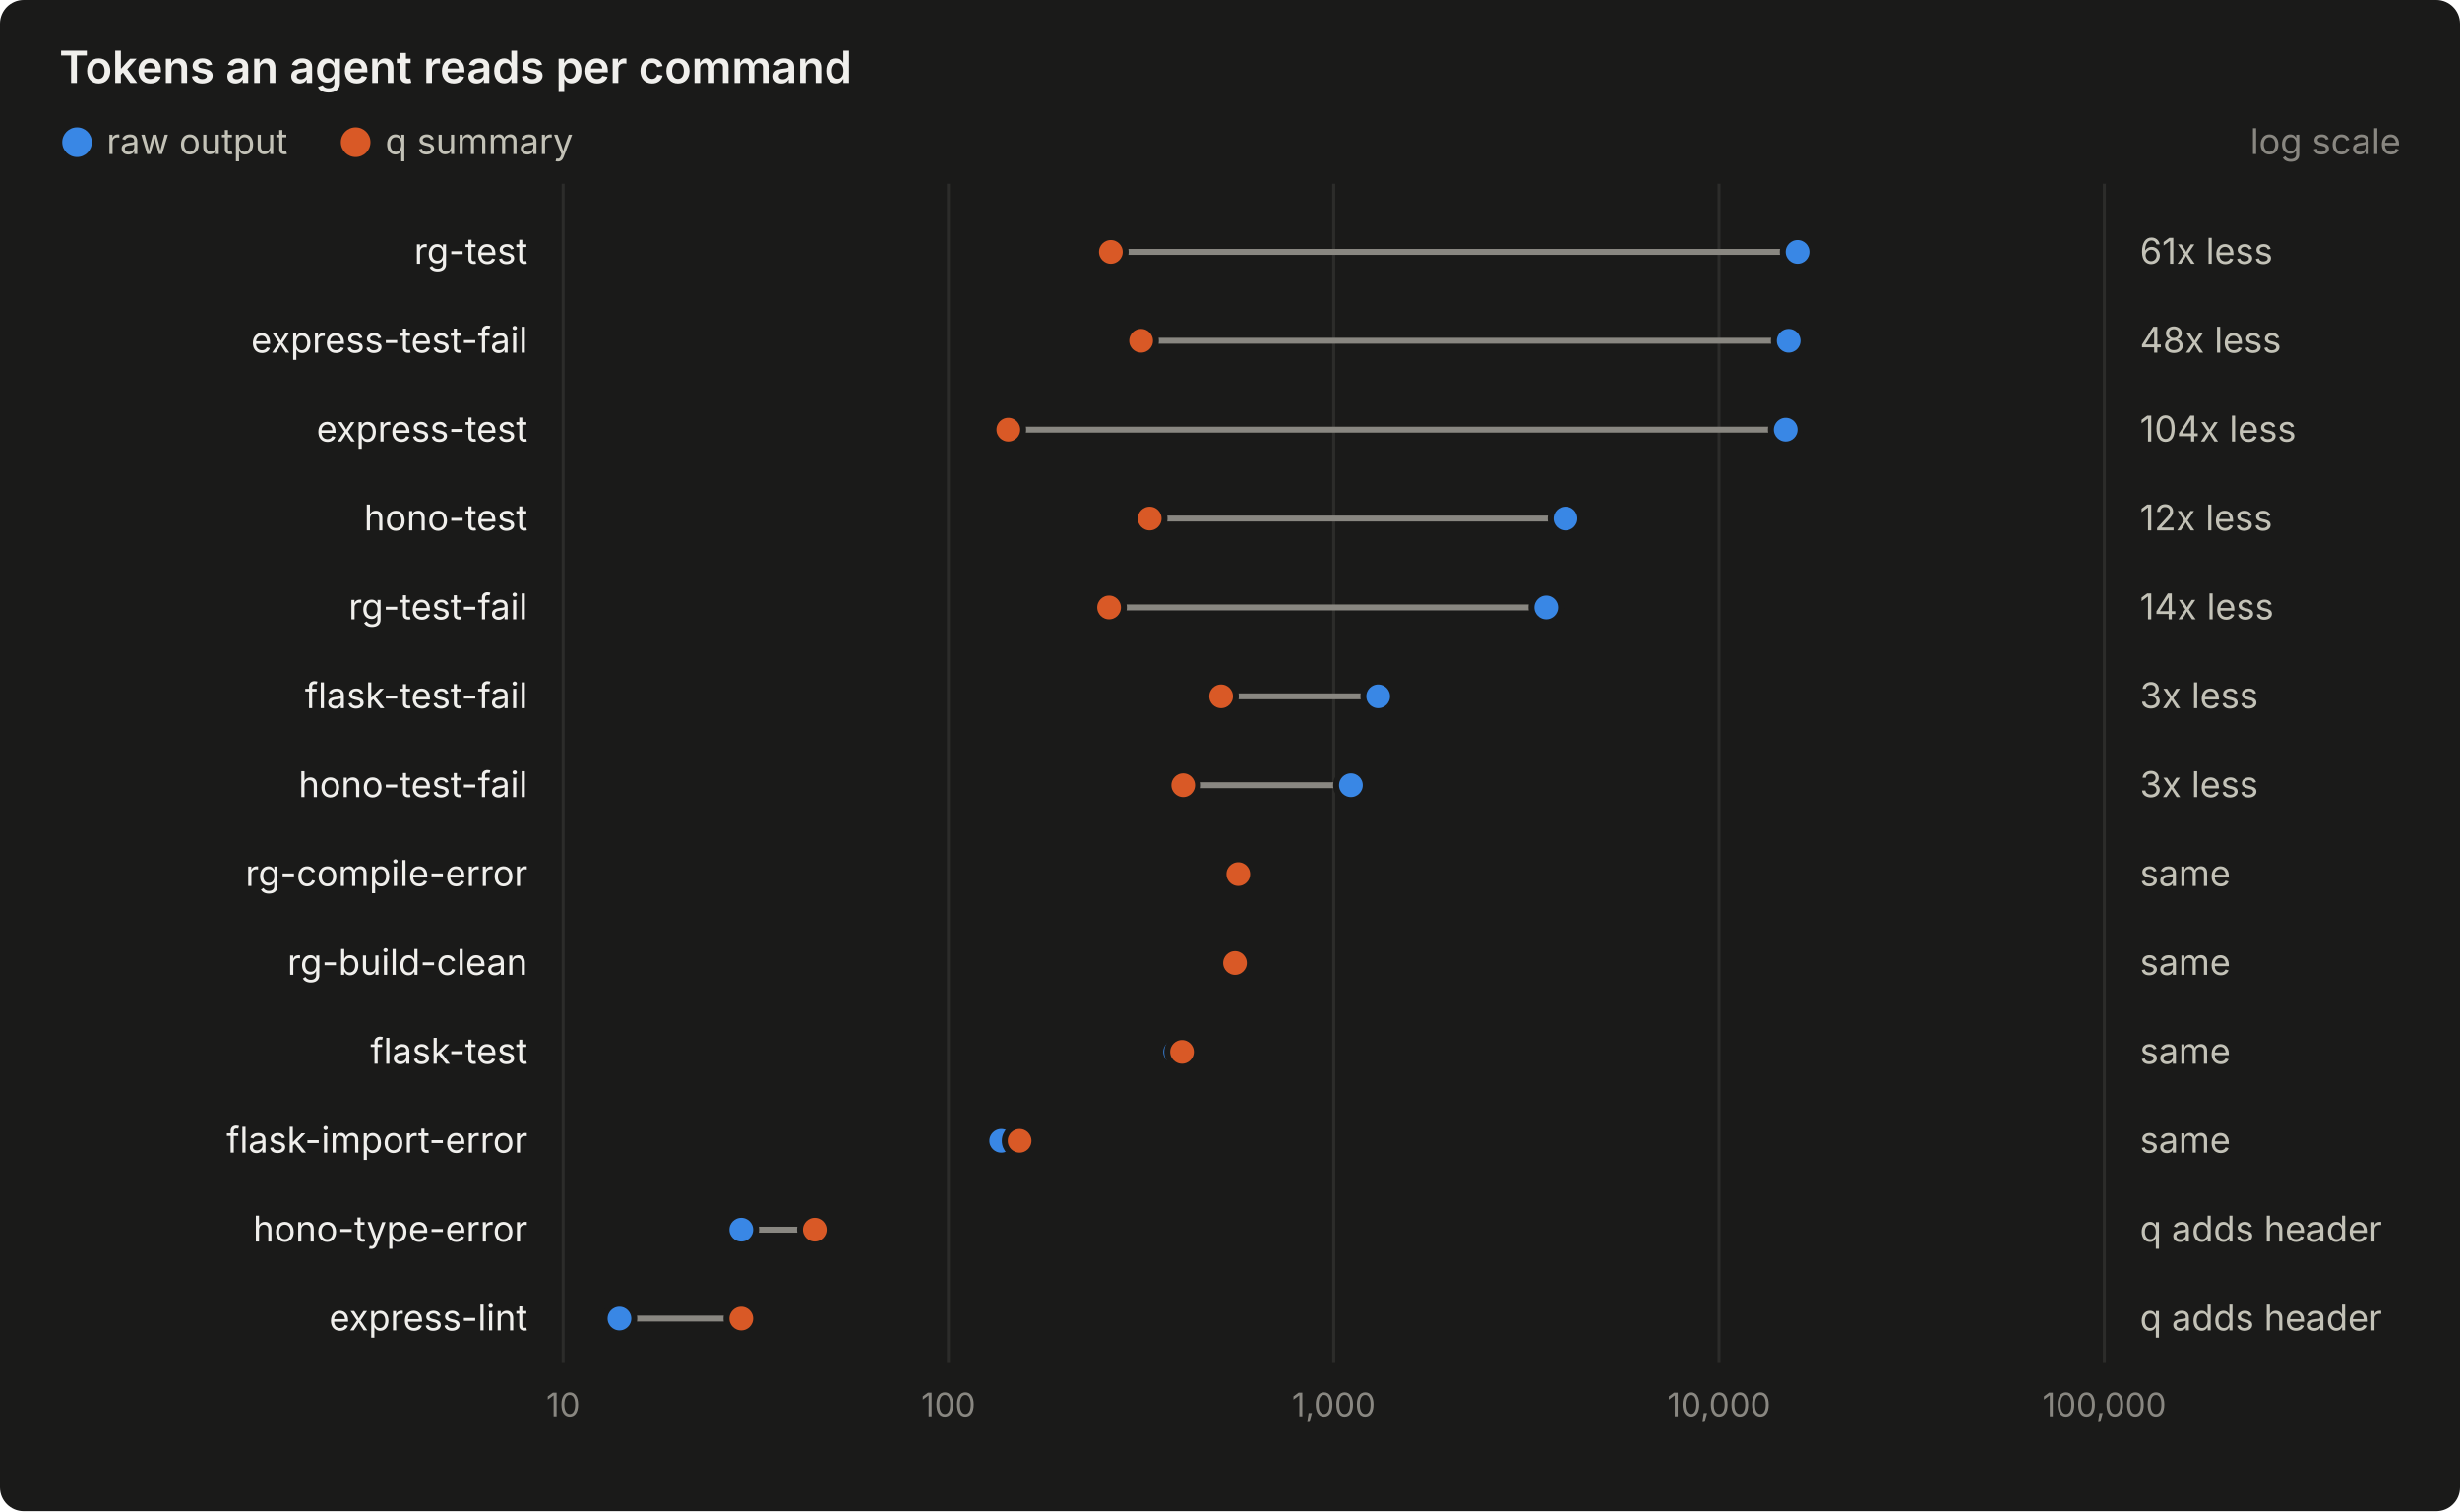
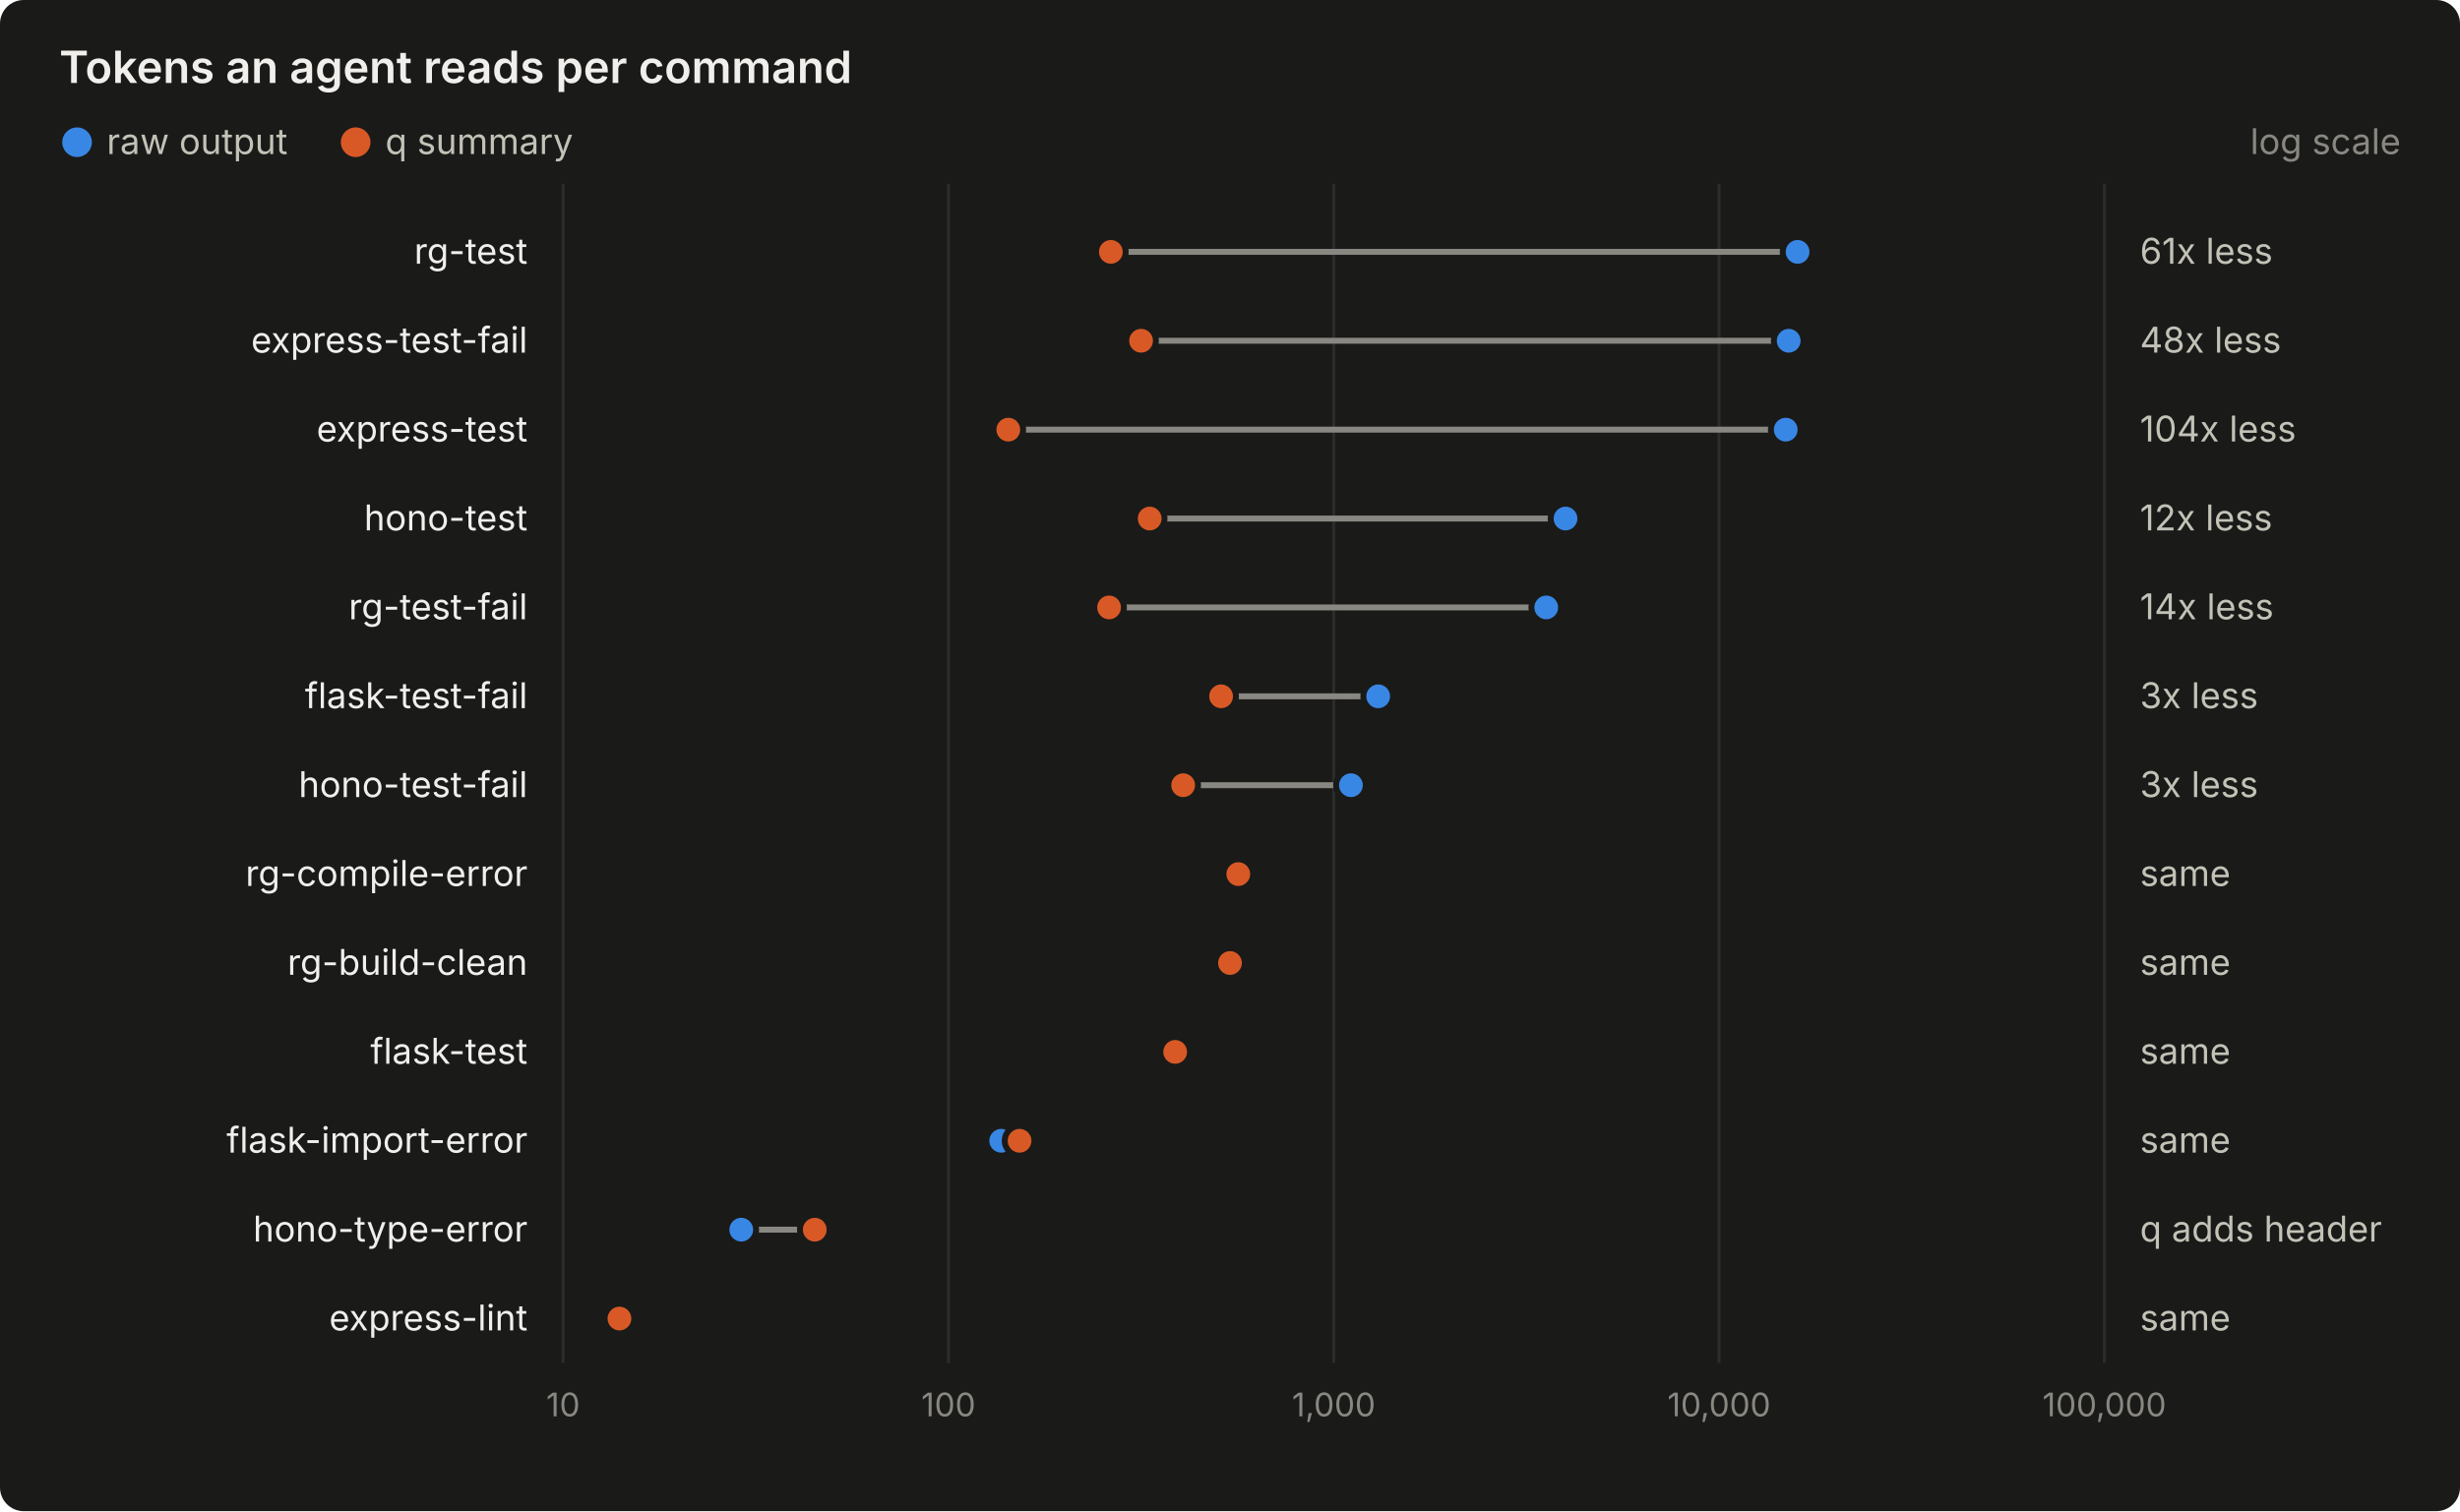
<svg xmlns="http://www.w3.org/2000/svg" width="830" height="510" viewBox="0 0 830 510" font-family="ui-sans-serif, system-ui, -apple-system, Segoe UI, sans-serif" role="img" aria-label="Tokens an agent reads per command: raw output versus q summary">
  <rect width="100%" height="100%" rx="8" fill="#1a1a19" />
  <text x="20" y="28" font-size="15" font-weight="600" fill="#f0efec">Tokens an agent reads per command</text>
  <circle cx="26" cy="48" r="5" fill="#3987e5" />
  <text x="36" y="52" font-size="12" fill="#c3c2b7">raw output</text>
  <circle cx="120" cy="48" r="5" fill="#d95926" />
  <text x="130" y="52" font-size="12" fill="#c3c2b7">q summary</text>
  <text x="810" y="52" font-size="12" text-anchor="end" fill="#898781">log scale</text>
  <line x1="190.0" y1="62" x2="190.0" y2="460" stroke="#2c2c2a" />
  <text x="190.0" y="478" font-size="11" text-anchor="middle" fill="#898781">10</text>
  <line x1="320.0" y1="62" x2="320.0" y2="460" stroke="#2c2c2a" />
  <text x="320.0" y="478" font-size="11" text-anchor="middle" fill="#898781">100</text>
  <line x1="450.0" y1="62" x2="450.0" y2="460" stroke="#2c2c2a" />
  <text x="450.0" y="478" font-size="11" text-anchor="middle" fill="#898781">1,000</text>
  <line x1="580.0" y1="62" x2="580.0" y2="460" stroke="#2c2c2a" />
  <text x="580.0" y="478" font-size="11" text-anchor="middle" fill="#898781">10,000</text>
  <line x1="710.0" y1="62" x2="710.0" y2="460" stroke="#2c2c2a" />
  <text x="710.0" y="478" font-size="11" text-anchor="middle" fill="#898781">100,000</text>
  <text x="178" y="89.0" font-size="12" text-anchor="end" fill="#f0efec">rg-test</text>
  <line x1="374.8" y1="85.0" x2="606.5" y2="85.0" stroke="#898781" stroke-width="2" />
  <circle cx="606.5" cy="85.0" r="5" fill="#3987e5" stroke="#1a1a19" stroke-width="2" />
  <circle cx="374.8" cy="85.0" r="5" fill="#d95926" stroke="#1a1a19" stroke-width="2" />
  <text x="722" y="89.0" font-size="12" fill="#c3c2b7">61x less</text>
  <text x="178" y="119.0" font-size="12" text-anchor="end" fill="#f0efec">express-test-fail</text>
  <line x1="385.0" y1="115.0" x2="603.5" y2="115.0" stroke="#898781" stroke-width="2" />
  <circle cx="603.5" cy="115.0" r="5" fill="#3987e5" stroke="#1a1a19" stroke-width="2" />
  <circle cx="385.0" cy="115.0" r="5" fill="#d95926" stroke="#1a1a19" stroke-width="2" />
  <text x="722" y="119.0" font-size="12" fill="#c3c2b7">48x less</text>
  <text x="178" y="149.0" font-size="12" text-anchor="end" fill="#f0efec">express-test</text>
  <line x1="340.2" y1="145.0" x2="602.5" y2="145.0" stroke="#898781" stroke-width="2" />
  <circle cx="602.5" cy="145.0" r="5" fill="#3987e5" stroke="#1a1a19" stroke-width="2" />
  <circle cx="340.2" cy="145.0" r="5" fill="#d95926" stroke="#1a1a19" stroke-width="2" />
  <text x="722" y="149.0" font-size="12" fill="#c3c2b7">104x less</text>
  <text x="178" y="179.0" font-size="12" text-anchor="end" fill="#f0efec">hono-test</text>
  <line x1="387.9" y1="175.0" x2="528.2" y2="175.0" stroke="#898781" stroke-width="2" />
  <circle cx="528.2" cy="175.0" r="5" fill="#3987e5" stroke="#1a1a19" stroke-width="2" />
  <circle cx="387.9" cy="175.0" r="5" fill="#d95926" stroke="#1a1a19" stroke-width="2" />
  <text x="722" y="179.0" font-size="12" fill="#c3c2b7">12x less</text>
  <text x="178" y="209.0" font-size="12" text-anchor="end" fill="#f0efec">rg-test-fail</text>
  <line x1="374.2" y1="205.0" x2="521.7" y2="205.0" stroke="#898781" stroke-width="2" />
  <circle cx="521.7" cy="205.0" r="5" fill="#3987e5" stroke="#1a1a19" stroke-width="2" />
  <circle cx="374.2" cy="205.0" r="5" fill="#d95926" stroke="#1a1a19" stroke-width="2" />
  <text x="722" y="209.0" font-size="12" fill="#c3c2b7">14x less</text>
  <text x="178" y="239.0" font-size="12" text-anchor="end" fill="#f0efec">flask-test-fail</text>
  <line x1="412.0" y1="235.0" x2="465.0" y2="235.0" stroke="#898781" stroke-width="2" />
  <circle cx="465.0" cy="235.0" r="5" fill="#3987e5" stroke="#1a1a19" stroke-width="2" />
  <circle cx="412.0" cy="235.0" r="5" fill="#d95926" stroke="#1a1a19" stroke-width="2" />
  <text x="722" y="239.0" font-size="12" fill="#c3c2b7">3x less</text>
  <text x="178" y="269.0" font-size="12" text-anchor="end" fill="#f0efec">hono-test-fail</text>
  <line x1="399.2" y1="265.0" x2="455.8" y2="265.0" stroke="#898781" stroke-width="2" />
  <circle cx="455.8" cy="265.0" r="5" fill="#3987e5" stroke="#1a1a19" stroke-width="2" />
  <circle cx="399.2" cy="265.0" r="5" fill="#d95926" stroke="#1a1a19" stroke-width="2" />
  <text x="722" y="269.0" font-size="12" fill="#c3c2b7">3x less</text>
  <text x="178" y="299.0" font-size="12" text-anchor="end" fill="#f0efec">rg-compile-error</text>
  <line x1="416.1" y1="295.0" x2="417.8" y2="295.0" stroke="#898781" stroke-width="2" />
  <circle cx="416.1" cy="295.0" r="5" fill="#3987e5" stroke="#1a1a19" stroke-width="2" />
  <circle cx="417.8" cy="295.0" r="5" fill="#d95926" stroke="#1a1a19" stroke-width="2" />
  <text x="722" y="299.0" font-size="12" fill="#c3c2b7">same</text>
  <text x="178" y="329.0" font-size="12" text-anchor="end" fill="#f0efec">rg-build-clean</text>
-   <line x1="415.0" y1="325.0" x2="416.7" y2="325.0" stroke="#898781" stroke-width="2" />
+   <line x1="415.0" y1="325.0" x2="415.0" y2="325.0" stroke="#898781" stroke-width="2" />
  <circle cx="415.0" cy="325.0" r="5" fill="#3987e5" stroke="#1a1a19" stroke-width="2" />
-   <circle cx="416.7" cy="325.0" r="5" fill="#d95926" stroke="#1a1a19" stroke-width="2" />
+   <circle cx="415.0" cy="325.0" r="5" fill="#d95926" stroke="#1a1a19" stroke-width="2" />
  <text x="722" y="329.0" font-size="12" fill="#c3c2b7">same</text>
  <text x="178" y="359.0" font-size="12" text-anchor="end" fill="#f0efec">flask-test</text>
-   <line x1="396.5" y1="355.0" x2="398.8" y2="355.0" stroke="#898781" stroke-width="2" />
+   <line x1="396.5" y1="355.0" x2="396.5" y2="355.0" stroke="#898781" stroke-width="2" />
  <circle cx="396.5" cy="355.0" r="5" fill="#3987e5" stroke="#1a1a19" stroke-width="2" />
-   <circle cx="398.8" cy="355.0" r="5" fill="#d95926" stroke="#1a1a19" stroke-width="2" />
+   <circle cx="396.5" cy="355.0" r="5" fill="#d95926" stroke="#1a1a19" stroke-width="2" />
  <text x="722" y="359.0" font-size="12" fill="#c3c2b7">same</text>
  <text x="178" y="389.0" font-size="12" text-anchor="end" fill="#f0efec">flask-import-error</text>
  <line x1="337.8" y1="385.0" x2="344.0" y2="385.0" stroke="#898781" stroke-width="2" />
  <circle cx="337.8" cy="385.0" r="5" fill="#3987e5" stroke="#1a1a19" stroke-width="2" />
  <circle cx="344.0" cy="385.0" r="5" fill="#d95926" stroke="#1a1a19" stroke-width="2" />
  <text x="722" y="389.0" font-size="12" fill="#c3c2b7">same</text>
  <text x="178" y="419.0" font-size="12" text-anchor="end" fill="#f0efec">hono-type-error</text>
  <line x1="250.1" y1="415.0" x2="274.9" y2="415.0" stroke="#898781" stroke-width="2" />
  <circle cx="250.1" cy="415.0" r="5" fill="#3987e5" stroke="#1a1a19" stroke-width="2" />
  <circle cx="274.9" cy="415.0" r="5" fill="#d95926" stroke="#1a1a19" stroke-width="2" />
  <text x="722" y="419.0" font-size="12" fill="#c3c2b7">q adds header</text>
  <text x="178" y="449.0" font-size="12" text-anchor="end" fill="#f0efec">express-lint</text>
-   <line x1="209.0" y1="445.0" x2="250.1" y2="445.0" stroke="#898781" stroke-width="2" />
+   <line x1="209.0" y1="445.0" x2="209.0" y2="445.0" stroke="#898781" stroke-width="2" />
  <circle cx="209.0" cy="445.0" r="5" fill="#3987e5" stroke="#1a1a19" stroke-width="2" />
-   <circle cx="250.1" cy="445.0" r="5" fill="#d95926" stroke="#1a1a19" stroke-width="2" />
-   <text x="722" y="449.0" font-size="12" fill="#c3c2b7">q adds header</text>
+   <circle cx="209.0" cy="445.0" r="5" fill="#d95926" stroke="#1a1a19" stroke-width="2" />
+   <text x="722" y="449.0" font-size="12" fill="#c3c2b7">same</text>
</svg>
